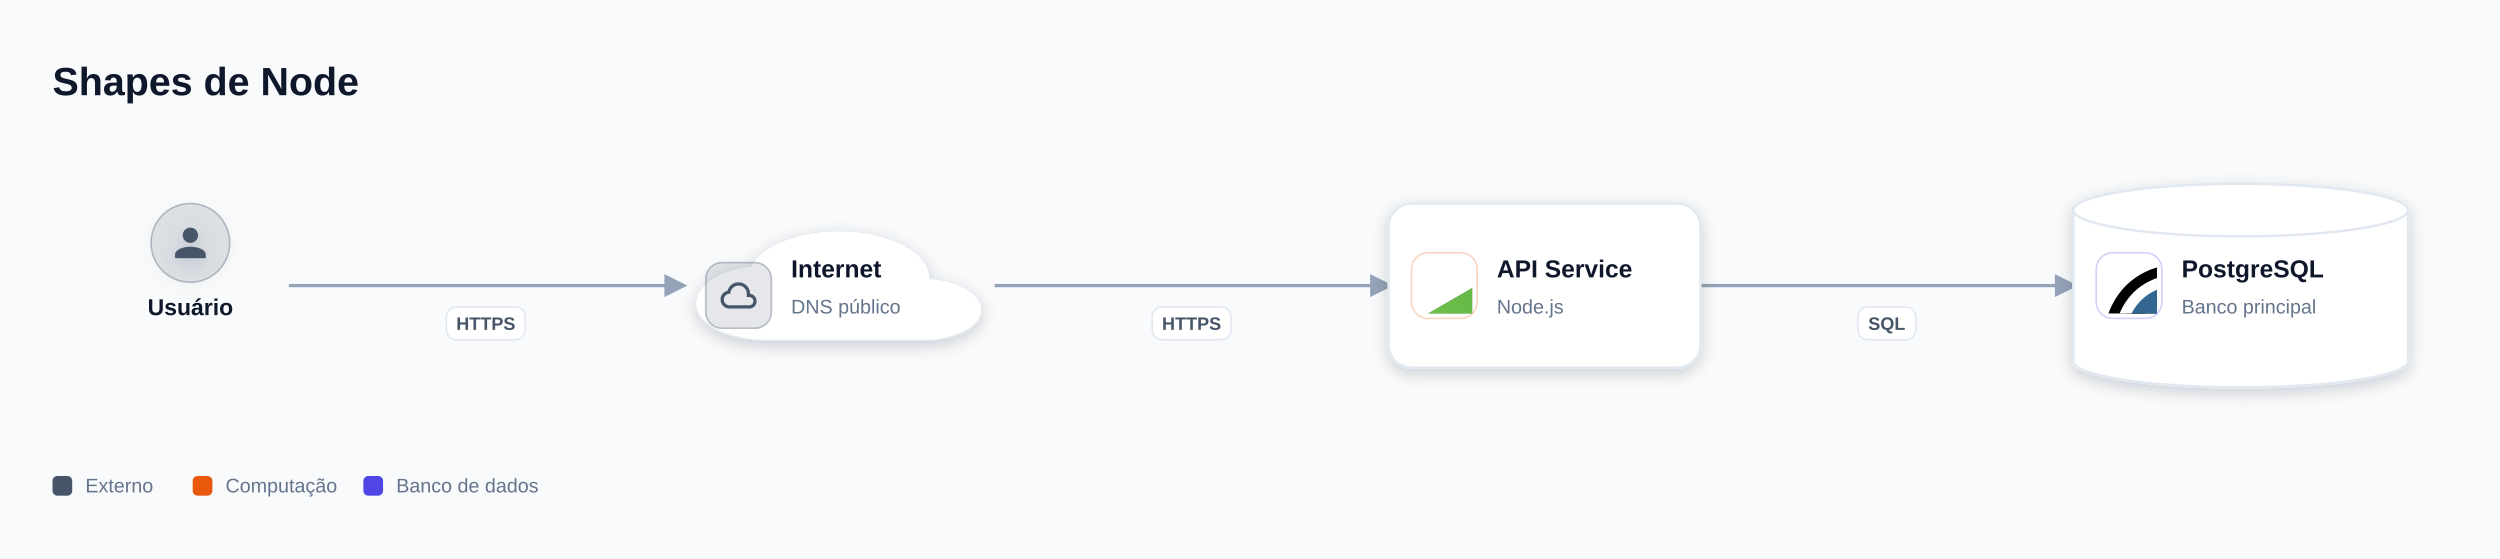
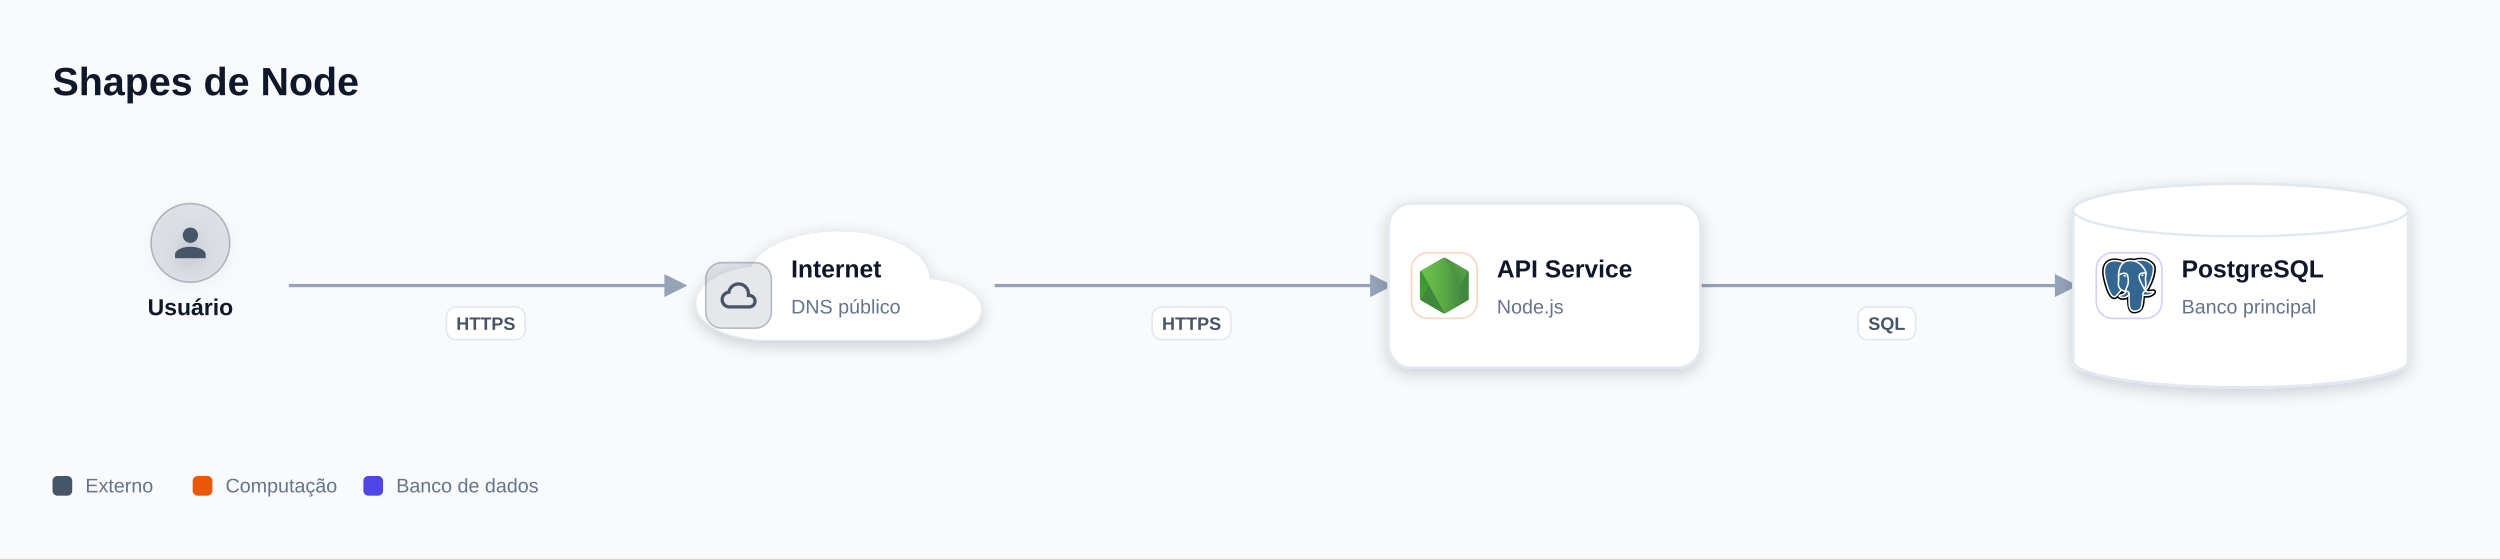
<svg xmlns="http://www.w3.org/2000/svg" xmlns:xlink="http://www.w3.org/1999/xlink" width="1523.2" height="340" viewBox="0 0 1523.2 340">
  <defs>
    <filter id="card-shadow" x="-40%" y="-40%" width="180%" height="180%">
      <feDropShadow dx="0" dy="3" stdDeviation="5" flood-color="rgba(15, 23, 42, 0.18)" />
    </filter>
    <marker id="arrow-clean-light" viewBox="0 0 10 10" refX="8" refY="5" markerWidth="7" markerHeight="7" orient="auto-start-reverse">
      <path d="M0,0 L10,5 L0,10 z" fill="#94a3b8" />
    </marker>
  </defs>
  <rect x="0" y="0" width="1523.2" height="340" fill="#f8fafc" />
  <text x="32" y="58" font-family="&quot;Segoe UI&quot;, &quot;Helvetica Neue&quot;, Arial, sans-serif" font-size="24" font-weight="700" fill="#0f172a">Shapes de Node</text>
  <g transform="translate(32, 88)">
    <path d="M144,86 L384,86" fill="none" stroke="#94a3b8" stroke-width="2" marker-end="url(#arrow-clean-light)" />
    <g>
      <rect x="240" y="99" width="48" height="20" rx="6" fill="#ffffff" stroke="#e2e8f0" stroke-width="1" />
      <text x="264" y="113" font-family="&quot;Segoe UI&quot;, &quot;Helvetica Neue&quot;, Arial, sans-serif" font-size="11" font-weight="600" text-anchor="middle" fill="#475569">HTTPS</text>
    </g>
    <path d="M574,86 L814,86" fill="none" stroke="#94a3b8" stroke-width="2" marker-end="url(#arrow-clean-light)" />
    <g>
      <rect x="670" y="99" width="48" height="20" rx="6" fill="#ffffff" stroke="#e2e8f0" stroke-width="1" />
      <text x="694" y="113" font-family="&quot;Segoe UI&quot;, &quot;Helvetica Neue&quot;, Arial, sans-serif" font-size="11" font-weight="600" text-anchor="middle" fill="#475569">HTTPS</text>
    </g>
    <path d="M1004,86 L1231.2,86" fill="none" stroke="#94a3b8" stroke-width="2" marker-end="url(#arrow-clean-light)" />
    <g>
      <rect x="1100" y="99" width="35.2" height="20" rx="6" fill="#ffffff" stroke="#e2e8f0" stroke-width="1" />
      <text x="1117.6" y="113" font-family="&quot;Segoe UI&quot;, &quot;Helvetica Neue&quot;, Arial, sans-serif" font-size="11" font-weight="600" text-anchor="middle" fill="#475569">SQL</text>
    </g>
    <g transform="translate(24, 32)">
      <g filter="url(#card-shadow)">
        <rect x="36" y="4" width="48" height="48" rx="24" fill="#475569" fill-opacity="0.14" stroke="#475569" stroke-opacity="0.35" />
        <svg x="46" y="14" width="28" height="28" viewBox="0 0 24 24">
          <path fill="#475569" d="M12 4a4 4 0 0 1 4 4a4 4 0 0 1-4 4a4 4 0 0 1-4-4a4 4 0 0 1 4-4m0 10c4.42 0 8 1.79 8 4v2H4v-2c0-2.21 3.58-4 8-4" />
        </svg>
      </g>
      <text x="60" y="72" text-anchor="middle" font-family="&quot;Segoe UI&quot;, &quot;Helvetica Neue&quot;, Arial, sans-serif" font-size="14" font-weight="600" fill="#0f172a">Usuário</text>
    </g>
    <g transform="translate(384, 36)" filter="url(#card-shadow)">
      <svg x="0" y="0" width="190" height="100" viewBox="0 0 24 24" preserveAspectRatio="none">
        <path d="M6.5 20q-2.28 0-3.89-1.57Q1 16.85 1 14.58q0-1.95 1.17-3.48q1.18-1.53 3.08-1.95q.63-2.3 2.5-3.72Q9.63 4 12 4q2.93 0 4.96 2.04Q19 8.07 19 11q1.73.2 2.86 1.5q1.14 1.28 1.14 3q0 1.88-1.31 3.19T18.5 20Z" fill="#ffffff" stroke="#e2e8f0" stroke-width="0.6" vector-effect="non-scaling-stroke" />
      </svg>
      <rect x="14" y="36" width="40" height="40" rx="10" fill="#475569" fill-opacity="0.14" stroke="#475569" stroke-opacity="0.35" />
      <svg x="22" y="44" width="24" height="24" viewBox="0 0 24 24">
        <path fill="#475569" d="M6.5 20q-2.28 0-3.89-1.57Q1 16.85 1 14.58q0-1.95 1.17-3.48q1.18-1.53 3.08-1.95q.63-2.3 2.5-3.72Q9.63 4 12 4q2.93 0 4.96 2.04Q19 8.07 19 11q1.73.2 2.86 1.5q1.14 1.28 1.14 3q0 1.88-1.31 3.19T18.5 20m-12-2h12q1.05 0 1.77-.73q.73-.72.73-1.77t-.73-1.77Q19.55 13 18.5 13H17v-2q0-2.07-1.46-3.54Q14.08 6 12 6Q9.93 6 8.46 7.46Q7 8.93 7 11h-.5q-1.45 0-2.47 1.03Q3 13.05 3 14.5T4.03 17q1.02 1 2.47 1m5.5-6" />
      </svg>
      <text x="66" y="45" font-family="&quot;Segoe UI&quot;, &quot;Helvetica Neue&quot;, Arial, sans-serif" font-size="15" font-weight="600" fill="#0f172a">Internet</text>
      <text x="66" y="67" font-family="&quot;Segoe UI&quot;, &quot;Helvetica Neue&quot;, Arial, sans-serif" font-size="12" fill="#64748b">DNS público</text>
    </g>
    <g transform="translate(814, 36)">
      <rect x="0" y="0" width="190" height="100" rx="14" fill="#ffffff" stroke="#e2e8f0" stroke-width="1.5" filter="url(#card-shadow)" />
      <clipPath id="clip-badge-api">
        <rect x="14" y="30" width="40" height="40" rx="10" />
      </clipPath>
      <rect x="14" y="30" width="40" height="40" rx="10" fill="#ffffff" />
      <g clip-path="url(#clip-badge-api)">
-         <svg x="17" y="33" width="34" height="34" viewBox="0 0 64 64">
+         <svg x="17" y="33" width="34" height="34" viewBox="0 0 256 292">
          <defs>
            <linearGradient id="a" x1="68.188%" x2="27.823%" y1="17.487%" y2="89.755%">
              <stop offset="0%" stop-color="#41873F" />
              <stop offset="32.88%" stop-color="#418B3D" />
              <stop offset="63.52%" stop-color="#419637" />
              <stop offset="93.19%" stop-color="#3FA92D" />
              <stop offset="100%" stop-color="#3FAE2A" />
            </linearGradient>
            <linearGradient id="c" x1="43.277%" x2="159.245%" y1="55.169%" y2="-18.306%">
              <stop offset="13.76%" stop-color="#41873F" />
              <stop offset="40.32%" stop-color="#54A044" />
              <stop offset="71.36%" stop-color="#66B848" />
              <stop offset="90.81%" stop-color="#6CC04A" />
            </linearGradient>
            <linearGradient id="f" x1="-4.389%" x2="101.499%" y1="49.997%" y2="49.997%">
              <stop offset="9.192%" stop-color="#6CC04A" />
              <stop offset="28.64%" stop-color="#66B848" />
              <stop offset="59.68%" stop-color="#54A044" />
              <stop offset="86.24%" stop-color="#41873F" />
            </linearGradient>
            <path id="b" d="M134.923 1.832c-4.344-2.443-9.502-2.443-13.846 0L6.787 67.801C2.443 70.244 0 74.859 0 79.745v132.208c0 4.887 2.715 9.502 6.787 11.945l114.29 65.968c4.344 2.444 9.502 2.444 13.846 0l114.29-65.968c4.344-2.443 6.787-7.058 6.787-11.945V79.745c0-4.886-2.715-9.501-6.787-11.944L134.923 1.832Z" />
            <path id="e" d="M134.923 1.832c-4.344-2.443-9.502-2.443-13.846 0L6.787 67.801C2.443 70.244 0 74.859 0 79.745v132.208c0 4.887 2.715 9.502 6.787 11.945l114.29 65.968c4.344 2.444 9.502 2.444 13.846 0l114.29-65.968c4.344-2.443 6.787-7.058 6.787-11.945V79.745c0-4.886-2.715-9.501-6.787-11.944L134.923 1.832Z" />
          </defs>
          <path fill="url(#a)" d="M134.923 1.832c-4.344-2.443-9.502-2.443-13.846 0L6.787 67.801C2.443 70.244 0 74.859 0 79.745v132.208c0 4.887 2.715 9.502 6.787 11.945l114.29 65.968c4.344 2.444 9.502 2.444 13.846 0l114.29-65.968c4.344-2.443 6.787-7.058 6.787-11.945V79.745c0-4.886-2.715-9.501-6.787-11.944L134.923 1.832Z" />
          <mask id="d" fill="#fff">
            <use xlink:href="#b" />
          </mask>
          <path fill="url(#c)" d="M249.485 67.8 134.65 1.833c-1.086-.542-2.443-1.085-3.529-1.357L2.443 220.912c1.086 1.357 2.444 2.443 3.8 3.258l114.834 65.968c3.258 1.9 7.059 2.443 10.588 1.357L252.47 70.515c-.815-1.086-1.9-1.9-2.986-2.714Z" mask="url(#d)" />
          <mask id="g" fill="#fff">
            <use xlink:href="#e" />
          </mask>
          <path fill="url(#f)" d="M249.756 223.898c3.258-1.9 5.701-5.158 6.787-8.687L130.579.204c-3.258-.543-6.787-.272-9.773 1.628L6.786 67.53l122.979 224.238c1.628-.272 3.529-.815 5.158-1.63l114.833-66.239Z" mask="url(#g)" />
        </svg>
      </g>
      <rect x="14" y="30" width="40" height="40" rx="10" fill="none" stroke="#ea580c" stroke-opacity="0.25" />
      <text x="66" y="45" font-family="&quot;Segoe UI&quot;, &quot;Helvetica Neue&quot;, Arial, sans-serif" font-size="15" font-weight="600" fill="#0f172a">API Service</text>
      <text x="66" y="67" font-family="&quot;Segoe UI&quot;, &quot;Helvetica Neue&quot;, Arial, sans-serif" font-size="12" fill="#64748b">Node.js</text>
    </g>
    <g transform="translate(1231.2, 24)">
      <path d="M0,16     A102,16 0 0 1 204,16     L204,108     A102,16 0 0 1 0,108     Z" fill="#ffffff" stroke="#e2e8f0" stroke-width="1.5" filter="url(#card-shadow)" />
      <ellipse cx="102" cy="16" rx="102" ry="16" fill="#ffffff" stroke="#e2e8f0" stroke-width="1.5" />
      <clipPath id="clip-badge-db">
        <rect x="14" y="42" width="40" height="40" rx="10" />
      </clipPath>
      <rect x="14" y="42" width="40" height="40" rx="10" fill="#ffffff" />
      <g clip-path="url(#clip-badge-db)">
-         <svg x="17" y="45" width="34" height="34" viewBox="0 0 64 64">
+         <svg x="17" y="45" width="34" height="34" viewBox="0 0 432.071 445.383">
          <g style="fill-rule:nonzero;clip-rule:nonzero;fill:none;stroke:#fff;stroke-width:12.465;stroke-linecap:round;stroke-linejoin:round;stroke-miterlimit:4">
            <path d="M323.205 324.227c2.833-23.601 1.984-27.062 19.563-23.239l4.463.392c13.517.615 31.199-2.174 41.587-7 22.362-10.376 35.622-27.7 13.572-23.148-50.297 10.376-53.755-6.655-53.755-6.655 53.111-78.803 75.313-178.836 56.149-203.322-52.27-66.789-142.748-35.206-144.262-34.386l-.482.089c-9.938-2.062-21.06-3.294-33.554-3.496-22.761-.374-40.032 5.967-53.133 15.904 0 0-161.408-66.498-153.899 83.628 1.597 31.936 45.777 241.655 98.47 178.31 19.259-23.163 37.871-42.748 37.871-42.748 9.242 6.14 20.307 9.272 31.912 8.147l.897-.765c-.281 2.876-.157 5.689.359 9.019-13.572 15.167-9.584 17.83-36.723 23.416-27.457 5.659-11.326 15.734-.797 18.367 12.768 3.193 42.305 7.716 62.268-20.224l-.795 3.188c5.325 4.26 4.965 30.619 5.72 49.452.756 18.834 2.017 36.409 5.856 46.771 3.839 10.36 8.369 37.05 44.036 29.406 29.809-6.388 52.6-15.582 54.677-101.107" style="fill:#000;stroke:#000;stroke-width:37.395;stroke-linecap:butt;stroke-linejoin:miter" />
            <path stroke="none" d="M402.395 271.23c-50.302 10.376-53.76-6.655-53.76-6.655 53.111-78.808 75.313-178.843 56.153-203.326-52.27-66.785-142.752-35.2-144.262-34.38l-.486.087c-9.938-2.063-21.06-3.292-33.56-3.496-22.761-.373-40.026 5.967-53.127 15.902 0 0-161.411-66.495-153.904 83.63 1.597 31.938 45.776 241.657 98.471 178.312 19.26-23.163 37.869-42.748 37.869-42.748 9.243 6.14 20.308 9.272 31.908 8.147l.901-.765c-.28 2.876-.152 5.689.361 9.019-13.575 15.167-9.586 17.83-36.723 23.416-27.459 5.659-11.328 15.734-.796 18.367 12.768 3.193 42.307 7.716 62.266-20.224l-.796 3.188c5.319 4.26 9.054 27.711 8.428 48.969-.626 21.259-1.044 35.854 3.147 47.254 4.191 11.4 8.368 37.05 44.042 29.406 29.809-6.388 45.256-22.942 47.405-50.555 1.525-19.631 4.976-16.729 5.194-34.28l2.768-8.309c3.192-26.611.507-35.196 18.872-31.203l4.463.392c13.517.615 31.208-2.174 41.591-7 22.358-10.376 35.618-27.7 13.573-23.148z" style="fill:#336791;stroke:none" />
            <path d="M215.866 286.484c-1.385 49.516.348 99.377 5.193 111.495 4.848 12.118 15.223 35.688 50.9 28.045 29.806-6.39 40.651-18.756 45.357-46.051 3.466-20.082 10.148-75.854 11.005-87.281M173.104 38.256S11.583-27.76 19.092 122.365c1.597 31.938 45.779 241.664 98.473 178.316 19.256-23.166 36.671-41.335 36.671-41.335M260.349 26.207c-5.591 1.753 89.848-34.889 144.087 34.417 19.159 24.484-3.043 124.519-56.153 203.329" />
            <path d="M348.282 263.953s3.461 17.036 53.764 6.653c22.04-4.552 8.776 12.774-13.577 23.155-18.345 8.514-59.474 10.696-60.146-1.069-1.729-30.355 21.647-21.133 19.96-28.739-1.525-6.85-11.979-13.573-18.894-30.338-6.037-14.633-82.796-126.849 21.287-110.183 3.813-.789-27.146-99.002-124.553-100.599-97.385-1.597-94.19 119.762-94.19 119.762" style="stroke-linejoin:bevel" />
            <path d="M188.604 274.334c-13.577 15.166-9.584 17.829-36.723 23.417-27.459 5.66-11.326 15.733-.797 18.365 12.768 3.195 42.307 7.718 62.266-20.229 6.078-8.509-.036-22.086-8.385-25.547-4.034-1.671-9.428-3.765-16.361 3.994z" />
            <path d="M187.715 274.069c-1.368-8.917 2.93-19.528 7.536-31.942 6.922-18.626 22.893-37.255 10.117-96.339-9.523-44.029-73.396-9.163-73.436-3.193-.039 5.968 2.889 30.26-1.067 58.548-5.162 36.913 23.488 68.132 56.479 64.938" />
            <path d="M172.517 141.7c-.288 2.039 3.733 7.48 8.976 8.207 5.234.73 9.714-3.522 9.998-5.559.284-2.039-3.732-4.285-8.977-5.015-5.237-.731-9.719.333-9.996 2.367z" style="fill:#fff;stroke-width:4.155;stroke-linecap:butt;stroke-linejoin:miter" />
            <path d="M331.941 137.543c.284 2.039-3.732 7.48-8.976 8.207-5.238.73-9.718-3.522-10.005-5.559-.277-2.039 3.74-4.285 8.979-5.015 5.239-.73 9.718.333 10.002 2.368z" style="fill:#fff;stroke-width:2.078;stroke-linecap:butt;stroke-linejoin:miter" />
            <path d="M350.676 123.432c.863 15.994-3.445 26.888-3.988 43.914-.804 24.748 11.799 53.074-7.191 81.435" />
          </g>
        </svg>
      </g>
      <rect x="14" y="42" width="40" height="40" rx="10" fill="none" stroke="#4f46e5" stroke-opacity="0.25" />
      <text x="66" y="57" font-family="&quot;Segoe UI&quot;, &quot;Helvetica Neue&quot;, Arial, sans-serif" font-size="15" font-weight="600" fill="#0f172a">PostgreSQL</text>
      <text x="66" y="79" font-family="&quot;Segoe UI&quot;, &quot;Helvetica Neue&quot;, Arial, sans-serif" font-size="12" fill="#64748b">Banco principal</text>
    </g>
  </g>
  <g transform="translate(32, 284)">
    <g>
      <rect x="0" y="6" width="12" height="12" rx="3" fill="#475569" />
      <text x="20" y="16" font-family="&quot;Segoe UI&quot;, &quot;Helvetica Neue&quot;, Arial, sans-serif" font-size="12" fill="#64748b">Externo</text>
      <rect x="85.4" y="6" width="12" height="12" rx="3" fill="#ea580c" />
      <text x="105.4" y="16" font-family="&quot;Segoe UI&quot;, &quot;Helvetica Neue&quot;, Arial, sans-serif" font-size="12" fill="#64748b">Computação</text>
      <rect x="189.4" y="6" width="12" height="12" rx="3" fill="#4f46e5" />
      <text x="209.4" y="16" font-family="&quot;Segoe UI&quot;, &quot;Helvetica Neue&quot;, Arial, sans-serif" font-size="12" fill="#64748b">Banco de dados</text>
    </g>
  </g>
</svg>
